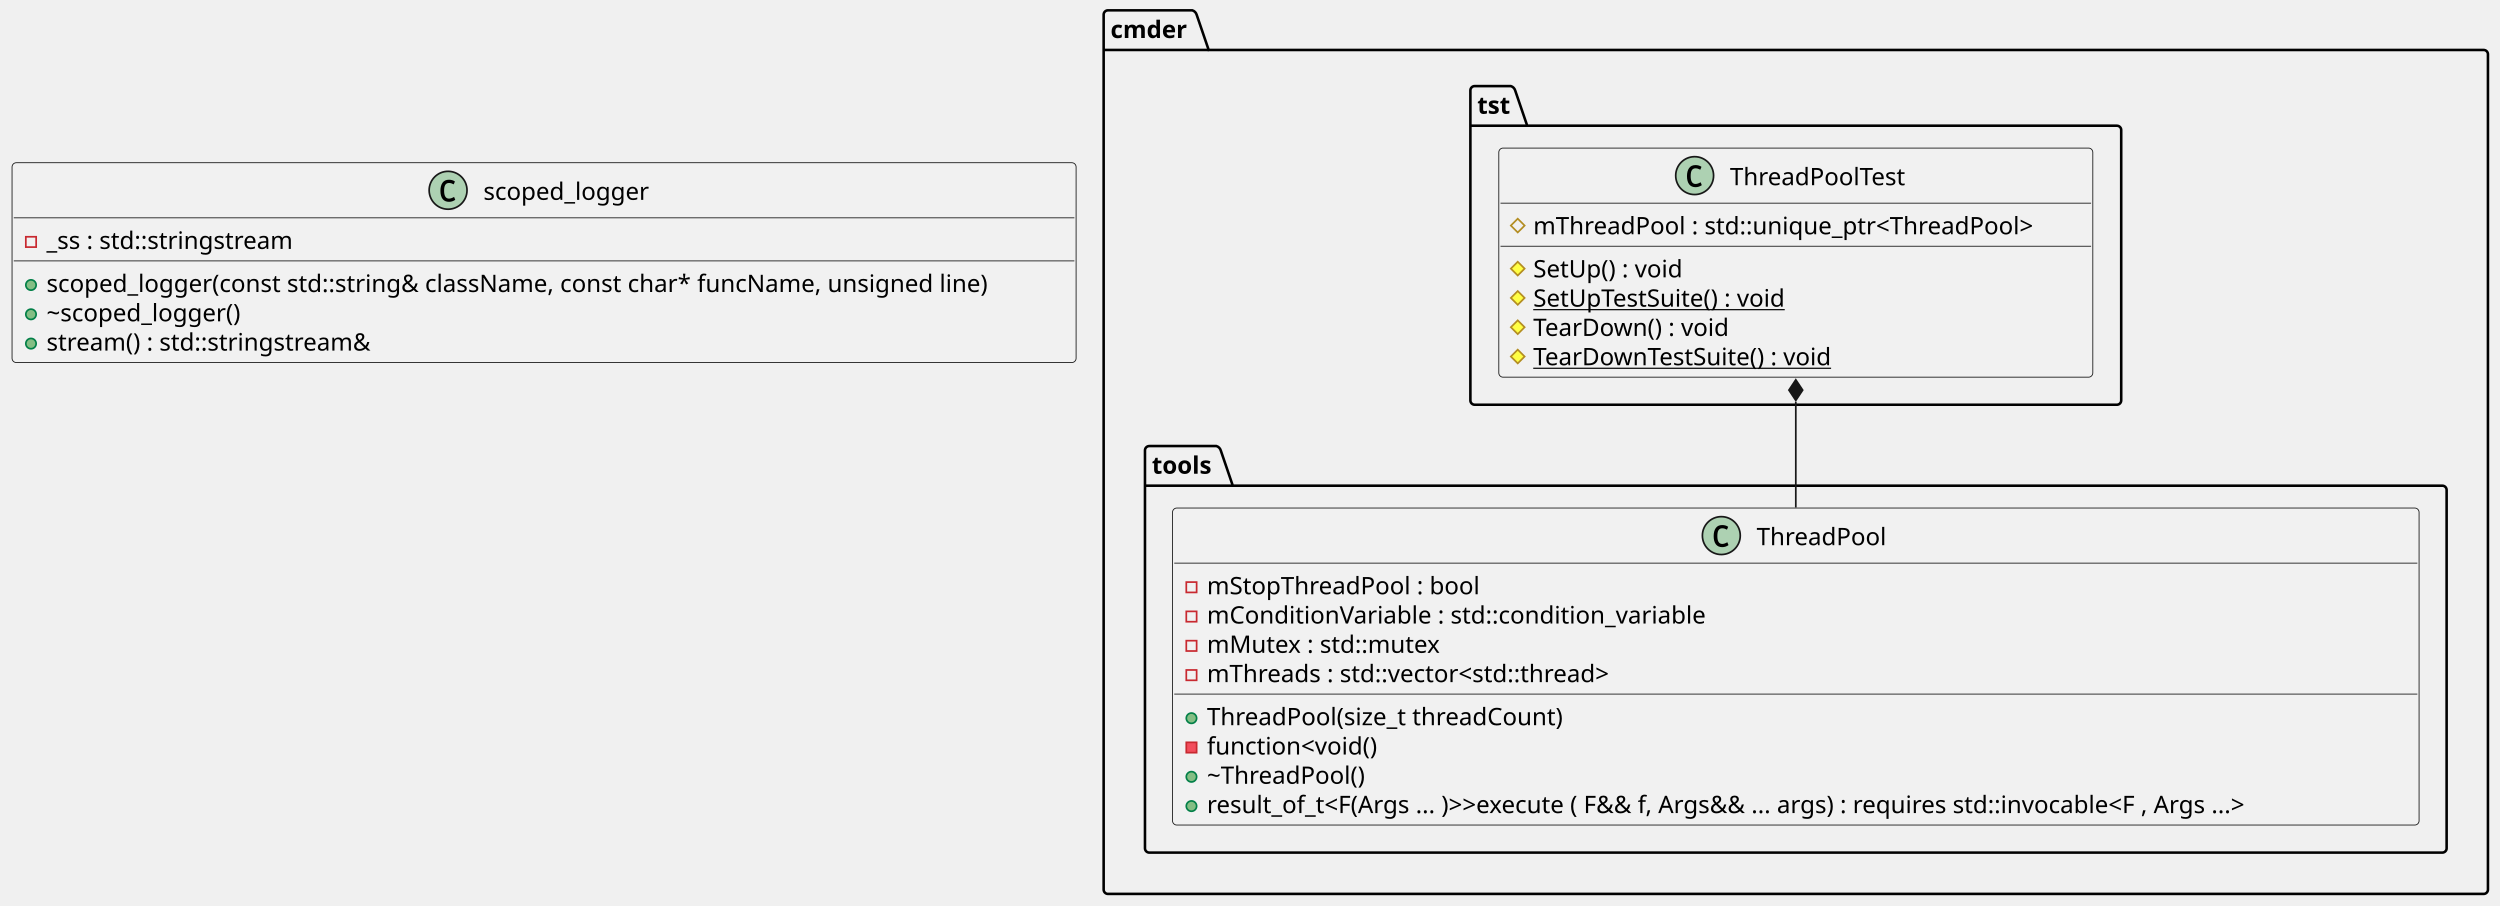
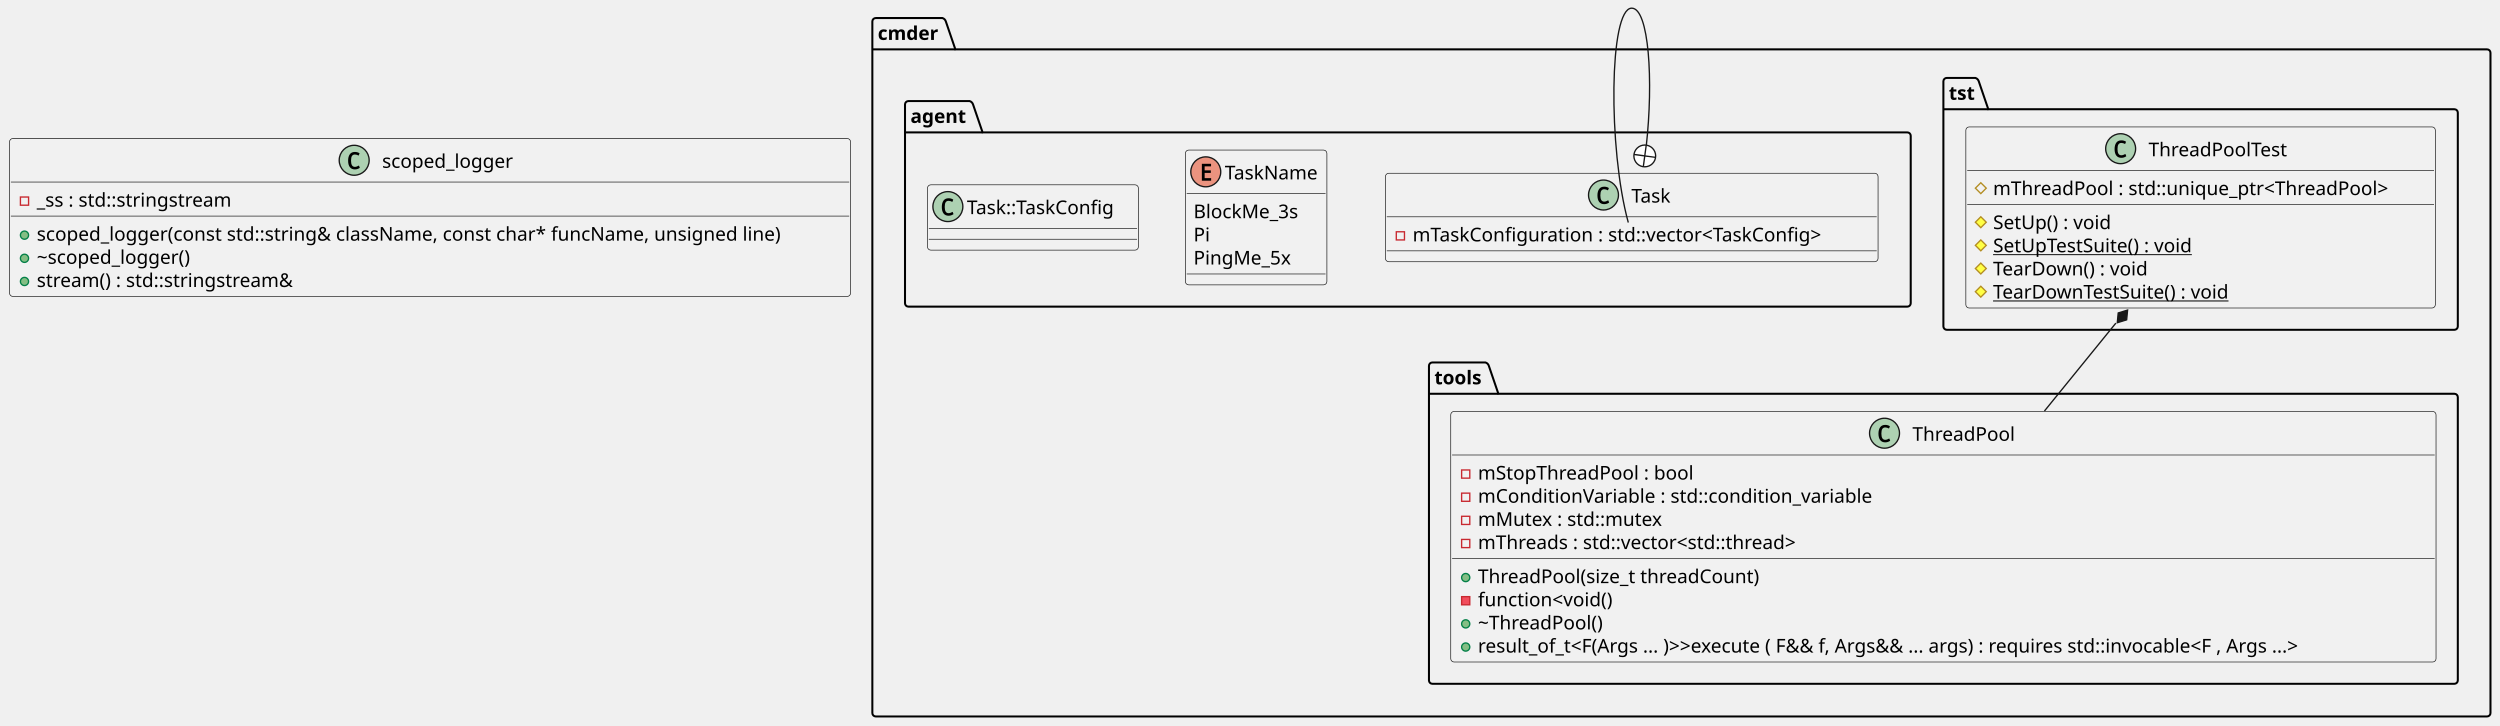
- <svg xmlns="http://www.w3.org/2000/svg" contentStyleType="text/css" height="526px" preserveAspectRatio="none" style="width:1452px;height:526px;background:#FFFFFF;" version="1.1" viewBox="0 0 1452 526" width="1452px" zoomAndPan="magnify">
+ <svg xmlns="http://www.w3.org/2000/svg" contentStyleType="text/css" height="533px" preserveAspectRatio="none" style="width:1837px;height:533px;background:#FFFFFF;" version="1.1" viewBox="0 0 1837 533" width="1837px" zoomAndPan="magnify">
  <defs />
  <g>
    <g id="cluster_cmder">
-       <path d="M643.5,6 L692.5,6 A3.75,3.75 0 0 1 695,8.5 L702,29.015 L1442.5,29.015 A2.5,2.5 0 0 1 1445,31.515 L1445,516.69 A2.5,2.5 0 0 1 1442.5,519.19 L643.5,519.19 A2.5,2.5 0 0 1 641,516.69 L641,8.5 A2.5,2.5 0 0 1 643.5,6 " fill="none" style="stroke:#000000;stroke-width:1.5;" />
-       <line style="stroke:#000000;stroke-width:1.5;" x1="641" x2="702" y1="29.015" y2="29.015" />
-       <text fill="#000000" font-family="sans-serif" font-size="14" font-weight="bold" lengthAdjust="spacing" textLength="48" x="645" y="22.075">cmder</text>
+       <path d="M643.5,13.26 L692.5,13.26 A3.75,3.75 0 0 1 695,15.76 L702,36.275 L1827.5,36.275 A2.5,2.5 0 0 1 1830,38.775 L1830,523.95 A2.5,2.5 0 0 1 1827.5,526.45 L643.5,526.45 A2.5,2.5 0 0 1 641,523.95 L641,15.76 A2.5,2.5 0 0 1 643.5,13.26 " fill="none" style="stroke:#000000;stroke-width:1.5;" />
+       <line style="stroke:#000000;stroke-width:1.5;" x1="641" x2="702" y1="36.275" y2="36.275" />
+       <text fill="#000000" font-family="sans-serif" font-size="14" font-weight="bold" lengthAdjust="spacing" textLength="48" x="645" y="29.335">cmder</text>
    </g>
    <g id="cluster_tst">
-       <path d="M856.5,50 L877.5,50 A3.75,3.75 0 0 1 880,52.5 L887,73.015 L1229.5,73.015 A2.5,2.5 0 0 1 1232,75.515 L1232,232.57 A2.5,2.5 0 0 1 1229.5,235.07 L856.5,235.07 A2.5,2.5 0 0 1 854,232.57 L854,52.5 A2.5,2.5 0 0 1 856.5,50 " fill="none" style="stroke:#000000;stroke-width:1.5;" />
-       <line style="stroke:#000000;stroke-width:1.5;" x1="854" x2="887" y1="73.015" y2="73.015" />
-       <text fill="#000000" font-family="sans-serif" font-size="14" font-weight="bold" lengthAdjust="spacing" textLength="20" x="858" y="66.075">tst</text>
+       <path d="M1430.5,57.26 L1451.5,57.26 A3.75,3.75 0 0 1 1454,59.76 L1461,80.275 L1803.5,80.275 A2.5,2.5 0 0 1 1806,82.775 L1806,239.83 A2.5,2.5 0 0 1 1803.5,242.33 L1430.5,242.33 A2.5,2.5 0 0 1 1428,239.83 L1428,59.76 A2.5,2.5 0 0 1 1430.5,57.26 " fill="none" style="stroke:#000000;stroke-width:1.5;" />
+       <line style="stroke:#000000;stroke-width:1.5;" x1="1428" x2="1461" y1="80.275" y2="80.275" />
+       <text fill="#000000" font-family="sans-serif" font-size="14" font-weight="bold" lengthAdjust="spacing" textLength="20" x="1432" y="73.335">tst</text>
    </g>
    <g id="cluster_tools">
-       <path d="M667.5,259.07 L706.5,259.07 A3.75,3.75 0 0 1 709,261.57 L716,282.085 L1418.5,282.085 A2.5,2.5 0 0 1 1421,284.585 L1421,492.69 A2.5,2.5 0 0 1 1418.5,495.19 L667.5,495.19 A2.5,2.5 0 0 1 665,492.69 L665,261.57 A2.5,2.5 0 0 1 667.5,259.07 " fill="none" style="stroke:#000000;stroke-width:1.5;" />
-       <line style="stroke:#000000;stroke-width:1.5;" x1="665" x2="716" y1="282.085" y2="282.085" />
-       <text fill="#000000" font-family="sans-serif" font-size="14" font-weight="bold" lengthAdjust="spacing" textLength="38" x="669" y="275.145">tools</text>
+       <path d="M1052.5,266.33 L1091.5,266.33 A3.75,3.75 0 0 1 1094,268.83 L1101,289.345 L1803.5,289.345 A2.5,2.5 0 0 1 1806,291.845 L1806,499.95 A2.5,2.5 0 0 1 1803.5,502.45 L1052.5,502.45 A2.5,2.5 0 0 1 1050,499.95 L1050,268.83 A2.5,2.5 0 0 1 1052.5,266.33 " fill="none" style="stroke:#000000;stroke-width:1.5;" />
+       <line style="stroke:#000000;stroke-width:1.5;" x1="1050" x2="1101" y1="289.345" y2="289.345" />
+       <text fill="#000000" font-family="sans-serif" font-size="14" font-weight="bold" lengthAdjust="spacing" textLength="38" x="1054" y="282.405">tools</text>
+     </g>
+     <g id="cluster_agent">
+       <path d="M667.5,74.27 L712.5,74.27 A3.75,3.75 0 0 1 715,76.77 L722,97.285 L1401.5,97.285 A2.5,2.5 0 0 1 1404,99.785 L1404,222.82 A2.5,2.5 0 0 1 1401.5,225.32 L667.5,225.32 A2.5,2.5 0 0 1 665,222.82 L665,76.77 A2.5,2.5 0 0 1 667.5,74.27 " fill="none" style="stroke:#000000;stroke-width:1.5;" />
+       <line style="stroke:#000000;stroke-width:1.5;" x1="665" x2="722" y1="97.285" y2="97.285" />
+       <text fill="#000000" font-family="sans-serif" font-size="14" font-weight="bold" lengthAdjust="spacing" textLength="44" x="669" y="90.345">agent</text>
    </g>
    <g id="elem_ThreadPoolTest">
-       <rect codeLine="18" fill="#F1F1F1" height="133.073" id="ThreadPoolTest" rx="2.5" ry="2.5" style="stroke:#181818;stroke-width:0.5;" width="345" x="870.5" y="86" />
-       <ellipse cx="984.25" cy="102" fill="#ADD1B2" rx="11" ry="11" style="stroke:#181818;stroke-width:1.0;" />
-       <path d="M988.406,107.547 Q986.719,108.719 984.781,108.719 Q982.344,108.719 981.062,107.047 Q979.797,105.375 979.797,102.297 Q979.797,99.344 981.031,97.609 Q982.266,95.875 984.781,95.875 Q985.688,95.875 986.562,96.109 Q987.453,96.344 988.219,96.891 L987.531,98.562 Q986.094,97.766 984.781,97.766 Q983.359,97.766 982.641,98.828 Q981.938,99.875 981.938,102.297 Q981.938,106.844 984.781,106.844 Q986.047,106.844 987.734,105.859 L988.406,107.547 Z " fill="#000000" />
-       <text fill="#000000" font-family="sans-serif" font-size="14" lengthAdjust="spacing" textLength="109" x="1004.75" y="107.568">ThreadPoolTest</text>
-       <line style="stroke:#181818;stroke-width:0.5;" x1="871.5" x2="1214.5" y1="118" y2="118" />
-       <polygon fill="none" points="881.5,127.007,885.5,131.007,881.5,135.007,877.5,131.007" style="stroke:#B38D22;stroke-width:1.0;" />
-       <text fill="#000000" font-family="sans-serif" font-size="14" lengthAdjust="spacing" textLength="319" x="890.5" y="136.075">mThreadPool : std::unique_ptr&lt;ThreadPool&gt;</text>
-       <line style="stroke:#181818;stroke-width:0.5;" x1="871.5" x2="1214.5" y1="143.015" y2="143.015" />
-       <polygon fill="#FFFF44" points="881.5,152.022,885.5,156.022,881.5,160.022,877.5,156.022" style="stroke:#B38D22;stroke-width:1.0;" />
-       <text fill="#000000" font-family="sans-serif" font-size="14" lengthAdjust="spacing" textLength="100" x="890.5" y="161.09">SetUp() : void</text>
-       <polygon fill="#FFFF44" points="881.5,169.037,885.5,173.037,881.5,177.037,877.5,173.037" style="stroke:#B38D22;stroke-width:1.0;" />
-       <text fill="#000000" font-family="sans-serif" font-size="14" lengthAdjust="spacing" text-decoration="underline" textLength="167" x="890.5" y="178.105">SetUpTestSuite() : void</text>
-       <polygon fill="#FFFF44" points="881.5,186.051,885.5,190.051,881.5,194.051,877.5,190.051" style="stroke:#B38D22;stroke-width:1.0;" />
-       <text fill="#000000" font-family="sans-serif" font-size="14" lengthAdjust="spacing" textLength="128" x="890.5" y="195.119">TearDown() : void</text>
-       <polygon fill="#FFFF44" points="881.5,203.066,885.5,207.066,881.5,211.066,877.5,207.066" style="stroke:#B38D22;stroke-width:1.0;" />
-       <text fill="#000000" font-family="sans-serif" font-size="14" lengthAdjust="spacing" text-decoration="underline" textLength="195" x="890.5" y="212.134">TearDownTestSuite() : void</text>
+       <rect codeLine="18" fill="#F1F1F1" height="133.073" id="ThreadPoolTest" rx="2.5" ry="2.5" style="stroke:#181818;stroke-width:0.5;" width="345" x="1444.5" y="93.26" />
+       <ellipse cx="1558.25" cy="109.26" fill="#ADD1B2" rx="11" ry="11" style="stroke:#181818;stroke-width:1.0;" />
+       <path d="M1562.406,114.807 Q1560.719,115.979 1558.781,115.979 Q1556.344,115.979 1555.062,114.307 Q1553.797,112.635 1553.797,109.557 Q1553.797,106.604 1555.031,104.869 Q1556.266,103.135 1558.781,103.135 Q1559.688,103.135 1560.562,103.369 Q1561.453,103.604 1562.219,104.151 L1561.531,105.823 Q1560.094,105.026 1558.781,105.026 Q1557.359,105.026 1556.641,106.088 Q1555.938,107.135 1555.938,109.557 Q1555.938,114.104 1558.781,114.104 Q1560.047,114.104 1561.734,113.119 L1562.406,114.807 Z " fill="#000000" />
+       <text fill="#000000" font-family="sans-serif" font-size="14" lengthAdjust="spacing" textLength="109" x="1578.75" y="114.828">ThreadPoolTest</text>
+       <line style="stroke:#181818;stroke-width:0.5;" x1="1445.5" x2="1788.5" y1="125.26" y2="125.26" />
+       <polygon fill="none" points="1455.5,134.267,1459.5,138.267,1455.5,142.267,1451.5,138.267" style="stroke:#B38D22;stroke-width:1.0;" />
+       <text fill="#000000" font-family="sans-serif" font-size="14" lengthAdjust="spacing" textLength="319" x="1464.5" y="143.335">mThreadPool : std::unique_ptr&lt;ThreadPool&gt;</text>
+       <line style="stroke:#181818;stroke-width:0.5;" x1="1445.5" x2="1788.5" y1="150.275" y2="150.275" />
+       <polygon fill="#FFFF44" points="1455.5,159.282,1459.5,163.282,1455.5,167.282,1451.5,163.282" style="stroke:#B38D22;stroke-width:1.0;" />
+       <text fill="#000000" font-family="sans-serif" font-size="14" lengthAdjust="spacing" textLength="100" x="1464.5" y="168.35">SetUp() : void</text>
+       <polygon fill="#FFFF44" points="1455.5,176.297,1459.5,180.297,1455.5,184.297,1451.5,180.297" style="stroke:#B38D22;stroke-width:1.0;" />
+       <text fill="#000000" font-family="sans-serif" font-size="14" lengthAdjust="spacing" text-decoration="underline" textLength="167" x="1464.5" y="185.364">SetUpTestSuite() : void</text>
+       <polygon fill="#FFFF44" points="1455.5,193.311,1459.5,197.311,1455.5,201.311,1451.5,197.311" style="stroke:#B38D22;stroke-width:1.0;" />
+       <text fill="#000000" font-family="sans-serif" font-size="14" lengthAdjust="spacing" textLength="128" x="1464.5" y="202.379">TearDown() : void</text>
+       <polygon fill="#FFFF44" points="1455.5,210.326,1459.5,214.326,1455.5,218.326,1451.5,214.326" style="stroke:#B38D22;stroke-width:1.0;" />
+       <text fill="#000000" font-family="sans-serif" font-size="14" lengthAdjust="spacing" text-decoration="underline" textLength="195" x="1464.5" y="219.394">TearDownTestSuite() : void</text>
    </g>
    <g id="elem_ThreadPool">
-       <rect codeLine="28" fill="#F1F1F1" height="184.117" id="ThreadPool" rx="2.5" ry="2.5" style="stroke:#181818;stroke-width:0.5;" width="724" x="681" y="295.07" />
-       <ellipse cx="999.75" cy="311.07" fill="#ADD1B2" rx="11" ry="11" style="stroke:#181818;stroke-width:1.0;" />
-       <path d="M1003.906,316.617 Q1002.219,317.789 1000.281,317.789 Q997.844,317.789 996.562,316.117 Q995.297,314.445 995.297,311.367 Q995.297,308.414 996.531,306.679 Q997.766,304.945 1000.281,304.945 Q1001.188,304.945 1002.062,305.179 Q1002.953,305.414 1003.719,305.961 L1003.031,307.632 Q1001.594,306.836 1000.281,306.836 Q998.859,306.836 998.141,307.898 Q997.438,308.945 997.438,311.367 Q997.438,315.914 1000.281,315.914 Q1001.547,315.914 1003.234,314.929 L1003.906,316.617 Z " fill="#000000" />
-       <text fill="#000000" font-family="sans-serif" font-size="14" lengthAdjust="spacing" textLength="78" x="1020.25" y="316.638">ThreadPool</text>
-       <line style="stroke:#181818;stroke-width:0.5;" x1="682" x2="1404" y1="327.07" y2="327.07" />
-       <rect fill="none" height="6" style="stroke:#C82930;stroke-width:1.0;" width="6" x="689" y="338.077" />
-       <text fill="#000000" font-family="sans-serif" font-size="14" lengthAdjust="spacing" textLength="171" x="701" y="345.145">mStopThreadPool : bool</text>
-       <rect fill="none" height="6" style="stroke:#C82930;stroke-width:1.0;" width="6" x="689" y="355.092" />
-       <text fill="#000000" font-family="sans-serif" font-size="14" lengthAdjust="spacing" textLength="312" x="701" y="362.16">mConditionVariable : std::condition_variable</text>
-       <rect fill="none" height="6" style="stroke:#C82930;stroke-width:1.0;" width="6" x="689" y="372.107" />
-       <text fill="#000000" font-family="sans-serif" font-size="14" lengthAdjust="spacing" textLength="152" x="701" y="379.175">mMutex : std::mutex</text>
-       <rect fill="none" height="6" style="stroke:#C82930;stroke-width:1.0;" width="6" x="689" y="389.121" />
-       <text fill="#000000" font-family="sans-serif" font-size="14" lengthAdjust="spacing" textLength="268" x="701" y="396.189">mThreads : std::vector&lt;std::thread&gt;</text>
-       <line style="stroke:#181818;stroke-width:0.5;" x1="682" x2="1404" y1="403.129" y2="403.129" />
-       <ellipse cx="692" cy="417.136" fill="#84BE84" rx="3" ry="3" style="stroke:#038048;stroke-width:1.0;" />
-       <text fill="#000000" font-family="sans-serif" font-size="14" lengthAdjust="spacing" textLength="226" x="701" y="421.204">ThreadPool(size_t threadCount)</text>
-       <rect fill="#F24D5C" height="6" style="stroke:#C82930;stroke-width:1.0;" width="6" x="689" y="431.151" />
-       <text fill="#000000" font-family="sans-serif" font-size="14" lengthAdjust="spacing" textLength="109" x="701" y="438.218">function&lt;void()</text>
-       <ellipse cx="692" cy="451.165" fill="#84BE84" rx="3" ry="3" style="stroke:#038048;stroke-width:1.0;" />
-       <text fill="#000000" font-family="sans-serif" font-size="14" lengthAdjust="spacing" textLength="101" x="701" y="455.233">~ThreadPool()</text>
-       <ellipse cx="692" cy="468.18" fill="#84BE84" rx="3" ry="3" style="stroke:#038048;stroke-width:1.0;" />
-       <text fill="#000000" font-family="sans-serif" font-size="14" lengthAdjust="spacing" textLength="698" x="701" y="472.248">result_of_t&lt;F(Args ... )&gt;&gt;execute ( F&amp;&amp; f, Args&amp;&amp; ... args) : requires std::invocable&lt;F , Args ...&gt;</text>
+       <rect codeLine="28" fill="#F1F1F1" height="184.117" id="ThreadPool" rx="2.5" ry="2.5" style="stroke:#181818;stroke-width:0.5;" width="724" x="1066" y="302.33" />
+       <ellipse cx="1384.75" cy="318.33" fill="#ADD1B2" rx="11" ry="11" style="stroke:#181818;stroke-width:1.0;" />
+       <path d="M1388.906,323.877 Q1387.219,325.049 1385.281,325.049 Q1382.844,325.049 1381.562,323.377 Q1380.297,321.705 1380.297,318.627 Q1380.297,315.674 1381.531,313.939 Q1382.766,312.205 1385.281,312.205 Q1386.188,312.205 1387.062,312.439 Q1387.953,312.674 1388.719,313.221 L1388.031,314.892 Q1386.594,314.096 1385.281,314.096 Q1383.859,314.096 1383.141,315.158 Q1382.438,316.205 1382.438,318.627 Q1382.438,323.174 1385.281,323.174 Q1386.547,323.174 1388.234,322.189 L1388.906,323.877 Z " fill="#000000" />
+       <text fill="#000000" font-family="sans-serif" font-size="14" lengthAdjust="spacing" textLength="78" x="1405.25" y="323.898">ThreadPool</text>
+       <line style="stroke:#181818;stroke-width:0.5;" x1="1067" x2="1789" y1="334.33" y2="334.33" />
+       <rect fill="none" height="6" style="stroke:#C82930;stroke-width:1.0;" width="6" x="1074" y="345.337" />
+       <text fill="#000000" font-family="sans-serif" font-size="14" lengthAdjust="spacing" textLength="171" x="1086" y="352.405">mStopThreadPool : bool</text>
+       <rect fill="none" height="6" style="stroke:#C82930;stroke-width:1.0;" width="6" x="1074" y="362.352" />
+       <text fill="#000000" font-family="sans-serif" font-size="14" lengthAdjust="spacing" textLength="312" x="1086" y="369.42">mConditionVariable : std::condition_variable</text>
+       <rect fill="none" height="6" style="stroke:#C82930;stroke-width:1.0;" width="6" x="1074" y="379.367" />
+       <text fill="#000000" font-family="sans-serif" font-size="14" lengthAdjust="spacing" textLength="152" x="1086" y="386.435">mMutex : std::mutex</text>
+       <rect fill="none" height="6" style="stroke:#C82930;stroke-width:1.0;" width="6" x="1074" y="396.381" />
+       <text fill="#000000" font-family="sans-serif" font-size="14" lengthAdjust="spacing" textLength="268" x="1086" y="403.449">mThreads : std::vector&lt;std::thread&gt;</text>
+       <line style="stroke:#181818;stroke-width:0.5;" x1="1067" x2="1789" y1="410.389" y2="410.389" />
+       <ellipse cx="1077" cy="424.396" fill="#84BE84" rx="3" ry="3" style="stroke:#038048;stroke-width:1.0;" />
+       <text fill="#000000" font-family="sans-serif" font-size="14" lengthAdjust="spacing" textLength="226" x="1086" y="428.464">ThreadPool(size_t threadCount)</text>
+       <rect fill="#F24D5C" height="6" style="stroke:#C82930;stroke-width:1.0;" width="6" x="1074" y="438.411" />
+       <text fill="#000000" font-family="sans-serif" font-size="14" lengthAdjust="spacing" textLength="109" x="1086" y="445.478">function&lt;void()</text>
+       <ellipse cx="1077" cy="458.425" fill="#84BE84" rx="3" ry="3" style="stroke:#038048;stroke-width:1.0;" />
+       <text fill="#000000" font-family="sans-serif" font-size="14" lengthAdjust="spacing" textLength="101" x="1086" y="462.493">~ThreadPool()</text>
+       <ellipse cx="1077" cy="475.44" fill="#84BE84" rx="3" ry="3" style="stroke:#038048;stroke-width:1.0;" />
+       <text fill="#000000" font-family="sans-serif" font-size="14" lengthAdjust="spacing" textLength="698" x="1086" y="479.508">result_of_t&lt;F(Args ... )&gt;&gt;execute ( F&amp;&amp; f, Args&amp;&amp; ... args) : requires std::invocable&lt;F , Args ...&gt;</text>
+     </g>
+     <g id="elem_Task">
+       <rect codeLine="41" fill="#F1F1F1" height="65.015" id="Task" rx="2.5" ry="2.5" style="stroke:#181818;stroke-width:0.5;" width="362" x="1018" y="127.3" />
+       <ellipse cx="1178.25" cy="143.3" fill="#ADD1B2" rx="11" ry="11" style="stroke:#181818;stroke-width:1.0;" />
+       <path d="M1182.406,148.847 Q1180.719,150.019 1178.781,150.019 Q1176.344,150.019 1175.062,148.347 Q1173.797,146.675 1173.797,143.597 Q1173.797,140.644 1175.031,138.909 Q1176.266,137.175 1178.781,137.175 Q1179.688,137.175 1180.562,137.409 Q1181.453,137.644 1182.219,138.191 L1181.531,139.863 Q1180.094,139.066 1178.781,139.066 Q1177.359,139.066 1176.641,140.128 Q1175.938,141.175 1175.938,143.597 Q1175.938,148.144 1178.781,148.144 Q1180.047,148.144 1181.734,147.159 L1182.406,148.847 Z " fill="#000000" />
+       <text fill="#000000" font-family="sans-serif" font-size="14" lengthAdjust="spacing" textLength="33" x="1198.75" y="148.868">Task</text>
+       <line style="stroke:#181818;stroke-width:0.5;" x1="1019" x2="1379" y1="159.3" y2="159.3" />
+       <rect fill="none" height="6" style="stroke:#C82930;stroke-width:1.0;" width="6" x="1026" y="170.307" />
+       <text fill="#000000" font-family="sans-serif" font-size="14" lengthAdjust="spacing" textLength="336" x="1038" y="177.375">mTaskConfiguration : std::vector&lt;TaskConfig&gt;</text>
+       <line style="stroke:#181818;stroke-width:0.5;" x1="1019" x2="1379" y1="184.315" y2="184.315" />
+     </g>
+     <g id="elem_TaskName">
+       <rect codeLine="45" fill="#F1F1F1" height="99.044" id="TaskName" rx="2.5" ry="2.5" style="stroke:#181818;stroke-width:0.5;" width="104" x="871" y="110.27" />
+       <ellipse cx="886" cy="126.27" fill="#EB937F" rx="11" ry="11" style="stroke:#181818;stroke-width:1.0;" />
+       <path d="M889.938,132.77 L883.125,132.77 L883.125,120.364 L889.875,120.364 L889.875,122.239 L885.172,122.239 L885.172,125.192 L889.703,125.192 L889.703,127.051 L885.172,127.051 L885.172,130.895 L889.938,130.895 L889.938,132.77 Z " fill="#000000" />
+       <text fill="#000000" font-family="sans-serif" font-size="14" lengthAdjust="spacing" textLength="72" x="900" y="131.838">TaskName</text>
+       <line style="stroke:#181818;stroke-width:0.5;" x1="872" x2="974" y1="142.27" y2="142.27" />
+       <text fill="#000000" font-family="sans-serif" font-size="14" lengthAdjust="spacing" textLength="82" x="877" y="160.345">BlockMe_3s</text>
+       <text fill="#000000" font-family="sans-serif" font-size="14" lengthAdjust="spacing" textLength="11" x="877" y="177.36">Pi</text>
+       <text fill="#000000" font-family="sans-serif" font-size="14" lengthAdjust="spacing" textLength="75" x="877" y="194.375">PingMe_5x</text>
+       <line style="stroke:#181818;stroke-width:0.5;" x1="872" x2="974" y1="201.314" y2="201.314" />
+     </g>
+     <g id="elem_Task::TaskConfig">
+       <rect codeLine="51" fill="#F1F1F1" height="48" id="Task::TaskConfig" rx="2.5" ry="2.5" style="stroke:#181818;stroke-width:0.5;" width="155" x="681.5" y="135.8" />
+       <ellipse cx="696.5" cy="151.8" fill="#ADD1B2" rx="11" ry="11" style="stroke:#181818;stroke-width:1.0;" />
+       <path d="M700.656,157.347 Q698.969,158.519 697.031,158.519 Q694.594,158.519 693.312,156.847 Q692.047,155.175 692.047,152.097 Q692.047,149.144 693.281,147.409 Q694.516,145.675 697.031,145.675 Q697.938,145.675 698.812,145.909 Q699.703,146.144 700.469,146.691 L699.781,148.363 Q698.344,147.566 697.031,147.566 Q695.609,147.566 694.891,148.628 Q694.188,149.675 694.188,152.097 Q694.188,156.644 697.031,156.644 Q698.297,156.644 699.984,155.659 L700.656,157.347 Z " fill="#000000" />
+       <text fill="#000000" font-family="sans-serif" font-size="14" lengthAdjust="spacing" textLength="123" x="710.5" y="157.368">Task::TaskConfig</text>
+       <line style="stroke:#181818;stroke-width:0.5;" x1="682.5" x2="835.5" y1="167.8" y2="167.8" />
+       <line style="stroke:#181818;stroke-width:0.5;" x1="682.5" x2="835.5" y1="175.8" y2="175.8" />
    </g>
    <g id="elem_scoped_logger">
-       <rect codeLine="8" fill="#F1F1F1" height="116.059" id="scoped_logger" rx="2.5" ry="2.5" style="stroke:#181818;stroke-width:0.5;" width="618" x="7" y="94.51" />
-       <ellipse cx="260.25" cy="110.51" fill="#ADD1B2" rx="11" ry="11" style="stroke:#181818;stroke-width:1.0;" />
-       <path d="M264.406,116.057 Q262.719,117.229 260.781,117.229 Q258.344,117.229 257.062,115.557 Q255.797,113.885 255.797,110.807 Q255.797,107.854 257.031,106.119 Q258.266,104.385 260.781,104.385 Q261.688,104.385 262.562,104.619 Q263.453,104.854 264.219,105.401 L263.531,107.073 Q262.094,106.276 260.781,106.276 Q259.359,106.276 258.641,107.338 Q257.938,108.385 257.938,110.807 Q257.938,115.354 260.781,115.354 Q262.047,115.354 263.734,114.369 L264.406,116.057 Z " fill="#000000" />
-       <text fill="#000000" font-family="sans-serif" font-size="14" lengthAdjust="spacing" textLength="103" x="280.75" y="116.078">scoped_logger</text>
-       <line style="stroke:#181818;stroke-width:0.5;" x1="8" x2="624" y1="126.51" y2="126.51" />
-       <rect fill="none" height="6" style="stroke:#C82930;stroke-width:1.0;" width="6" x="15" y="137.517" />
-       <text fill="#000000" font-family="sans-serif" font-size="14" lengthAdjust="spacing" textLength="166" x="27" y="144.585">_ss : std::stringstream</text>
-       <line style="stroke:#181818;stroke-width:0.5;" x1="8" x2="624" y1="151.525" y2="151.525" />
-       <ellipse cx="18" cy="165.532" fill="#84BE84" rx="3" ry="3" style="stroke:#038048;stroke-width:1.0;" />
-       <text fill="#000000" font-family="sans-serif" font-size="14" lengthAdjust="spacing" textLength="592" x="27" y="169.6">scoped_logger(const std::string&amp; className, const char* funcName, unsigned line)</text>
-       <ellipse cx="18" cy="182.547" fill="#84BE84" rx="3" ry="3" style="stroke:#038048;stroke-width:1.0;" />
-       <text fill="#000000" font-family="sans-serif" font-size="14" lengthAdjust="spacing" textLength="126" x="27" y="186.614">~scoped_logger()</text>
-       <ellipse cx="18" cy="199.561" fill="#84BE84" rx="3" ry="3" style="stroke:#038048;stroke-width:1.0;" />
-       <text fill="#000000" font-family="sans-serif" font-size="14" lengthAdjust="spacing" textLength="212" x="27" y="203.629">stream() : std::stringstream&amp;</text>
+       <rect codeLine="8" fill="#F1F1F1" height="116.059" id="scoped_logger" rx="2.5" ry="2.5" style="stroke:#181818;stroke-width:0.5;" width="618" x="7" y="101.77" />
+       <ellipse cx="260.25" cy="117.77" fill="#ADD1B2" rx="11" ry="11" style="stroke:#181818;stroke-width:1.0;" />
+       <path d="M264.406,123.317 Q262.719,124.489 260.781,124.489 Q258.344,124.489 257.062,122.817 Q255.797,121.145 255.797,118.067 Q255.797,115.114 257.031,113.379 Q258.266,111.645 260.781,111.645 Q261.688,111.645 262.562,111.879 Q263.453,112.114 264.219,112.661 L263.531,114.332 Q262.094,113.536 260.781,113.536 Q259.359,113.536 258.641,114.598 Q257.938,115.645 257.938,118.067 Q257.938,122.614 260.781,122.614 Q262.047,122.614 263.734,121.629 L264.406,123.317 Z " fill="#000000" />
+       <text fill="#000000" font-family="sans-serif" font-size="14" lengthAdjust="spacing" textLength="103" x="280.75" y="123.338">scoped_logger</text>
+       <line style="stroke:#181818;stroke-width:0.5;" x1="8" x2="624" y1="133.77" y2="133.77" />
+       <rect fill="none" height="6" style="stroke:#C82930;stroke-width:1.0;" width="6" x="15" y="144.777" />
+       <text fill="#000000" font-family="sans-serif" font-size="14" lengthAdjust="spacing" textLength="166" x="27" y="151.845">_ss : std::stringstream</text>
+       <line style="stroke:#181818;stroke-width:0.5;" x1="8" x2="624" y1="158.785" y2="158.785" />
+       <ellipse cx="18" cy="172.792" fill="#84BE84" rx="3" ry="3" style="stroke:#038048;stroke-width:1.0;" />
+       <text fill="#000000" font-family="sans-serif" font-size="14" lengthAdjust="spacing" textLength="592" x="27" y="176.86">scoped_logger(const std::string&amp; className, const char* funcName, unsigned line)</text>
+       <ellipse cx="18" cy="189.807" fill="#84BE84" rx="3" ry="3" style="stroke:#038048;stroke-width:1.0;" />
+       <text fill="#000000" font-family="sans-serif" font-size="14" lengthAdjust="spacing" textLength="126" x="27" y="193.875">~scoped_logger()</text>
+       <ellipse cx="18" cy="206.821" fill="#84BE84" rx="3" ry="3" style="stroke:#038048;stroke-width:1.0;" />
+       <text fill="#000000" font-family="sans-serif" font-size="14" lengthAdjust="spacing" textLength="212" x="27" y="210.889">stream() : std::stringstream&amp;</text>
    </g>
    <g id="link_ThreadPoolTest_ThreadPool">
-       <path codeLine="52" d="M1043,233.32 C1043,253.11 1043,274.46 1043,294.76 " fill="none" id="ThreadPoolTest-backto-ThreadPool" style="stroke:#181818;stroke-width:1.0;" />
-       <polygon fill="#181818" points="1043,220.57,1039,226.57,1043,232.57,1047,226.57,1043,220.57" style="stroke:#181818;stroke-width:1.0;" />
+       <path codeLine="67" d="M1554.72,237.44 C1537.94,258.09 1519.62,280.64 1502.25,302.02 " fill="none" id="ThreadPoolTest-backto-ThreadPool" style="stroke:#181818;stroke-width:1.0;" />
+       <polygon fill="#181818" points="1563.35,227.83,1556.461,229.962,1555.78,237.141,1562.669,235.009,1563.35,227.83" style="stroke:#181818;stroke-width:1.0;" />
+     </g>
+     <g id="link_Task_Task">
+       <path codeLine="76" d="M1209.61,107.86 C1215.12,59.01 1211.58,6 1199,6 C1182.39,6 1181.55,109.19 1196.47,163.52 " fill="none" id="Task-backto-Task" style="stroke:#181818;stroke-width:1.0;" />
+       <ellipse cx="1208.575" cy="114.573" fill="#FFFFFF" rx="8" ry="8" style="stroke:#181818;stroke-width:1.0;" />
+       <line style="stroke:#181818;stroke-width:1.0;" x1="1209.65" x2="1207.5" y1="106.645" y2="122.5" />
+       <line style="stroke:#181818;stroke-width:1.0;" x1="1216.502" x2="1200.647" y1="115.647" y2="113.498" />
    </g>
  </g>
</svg>
